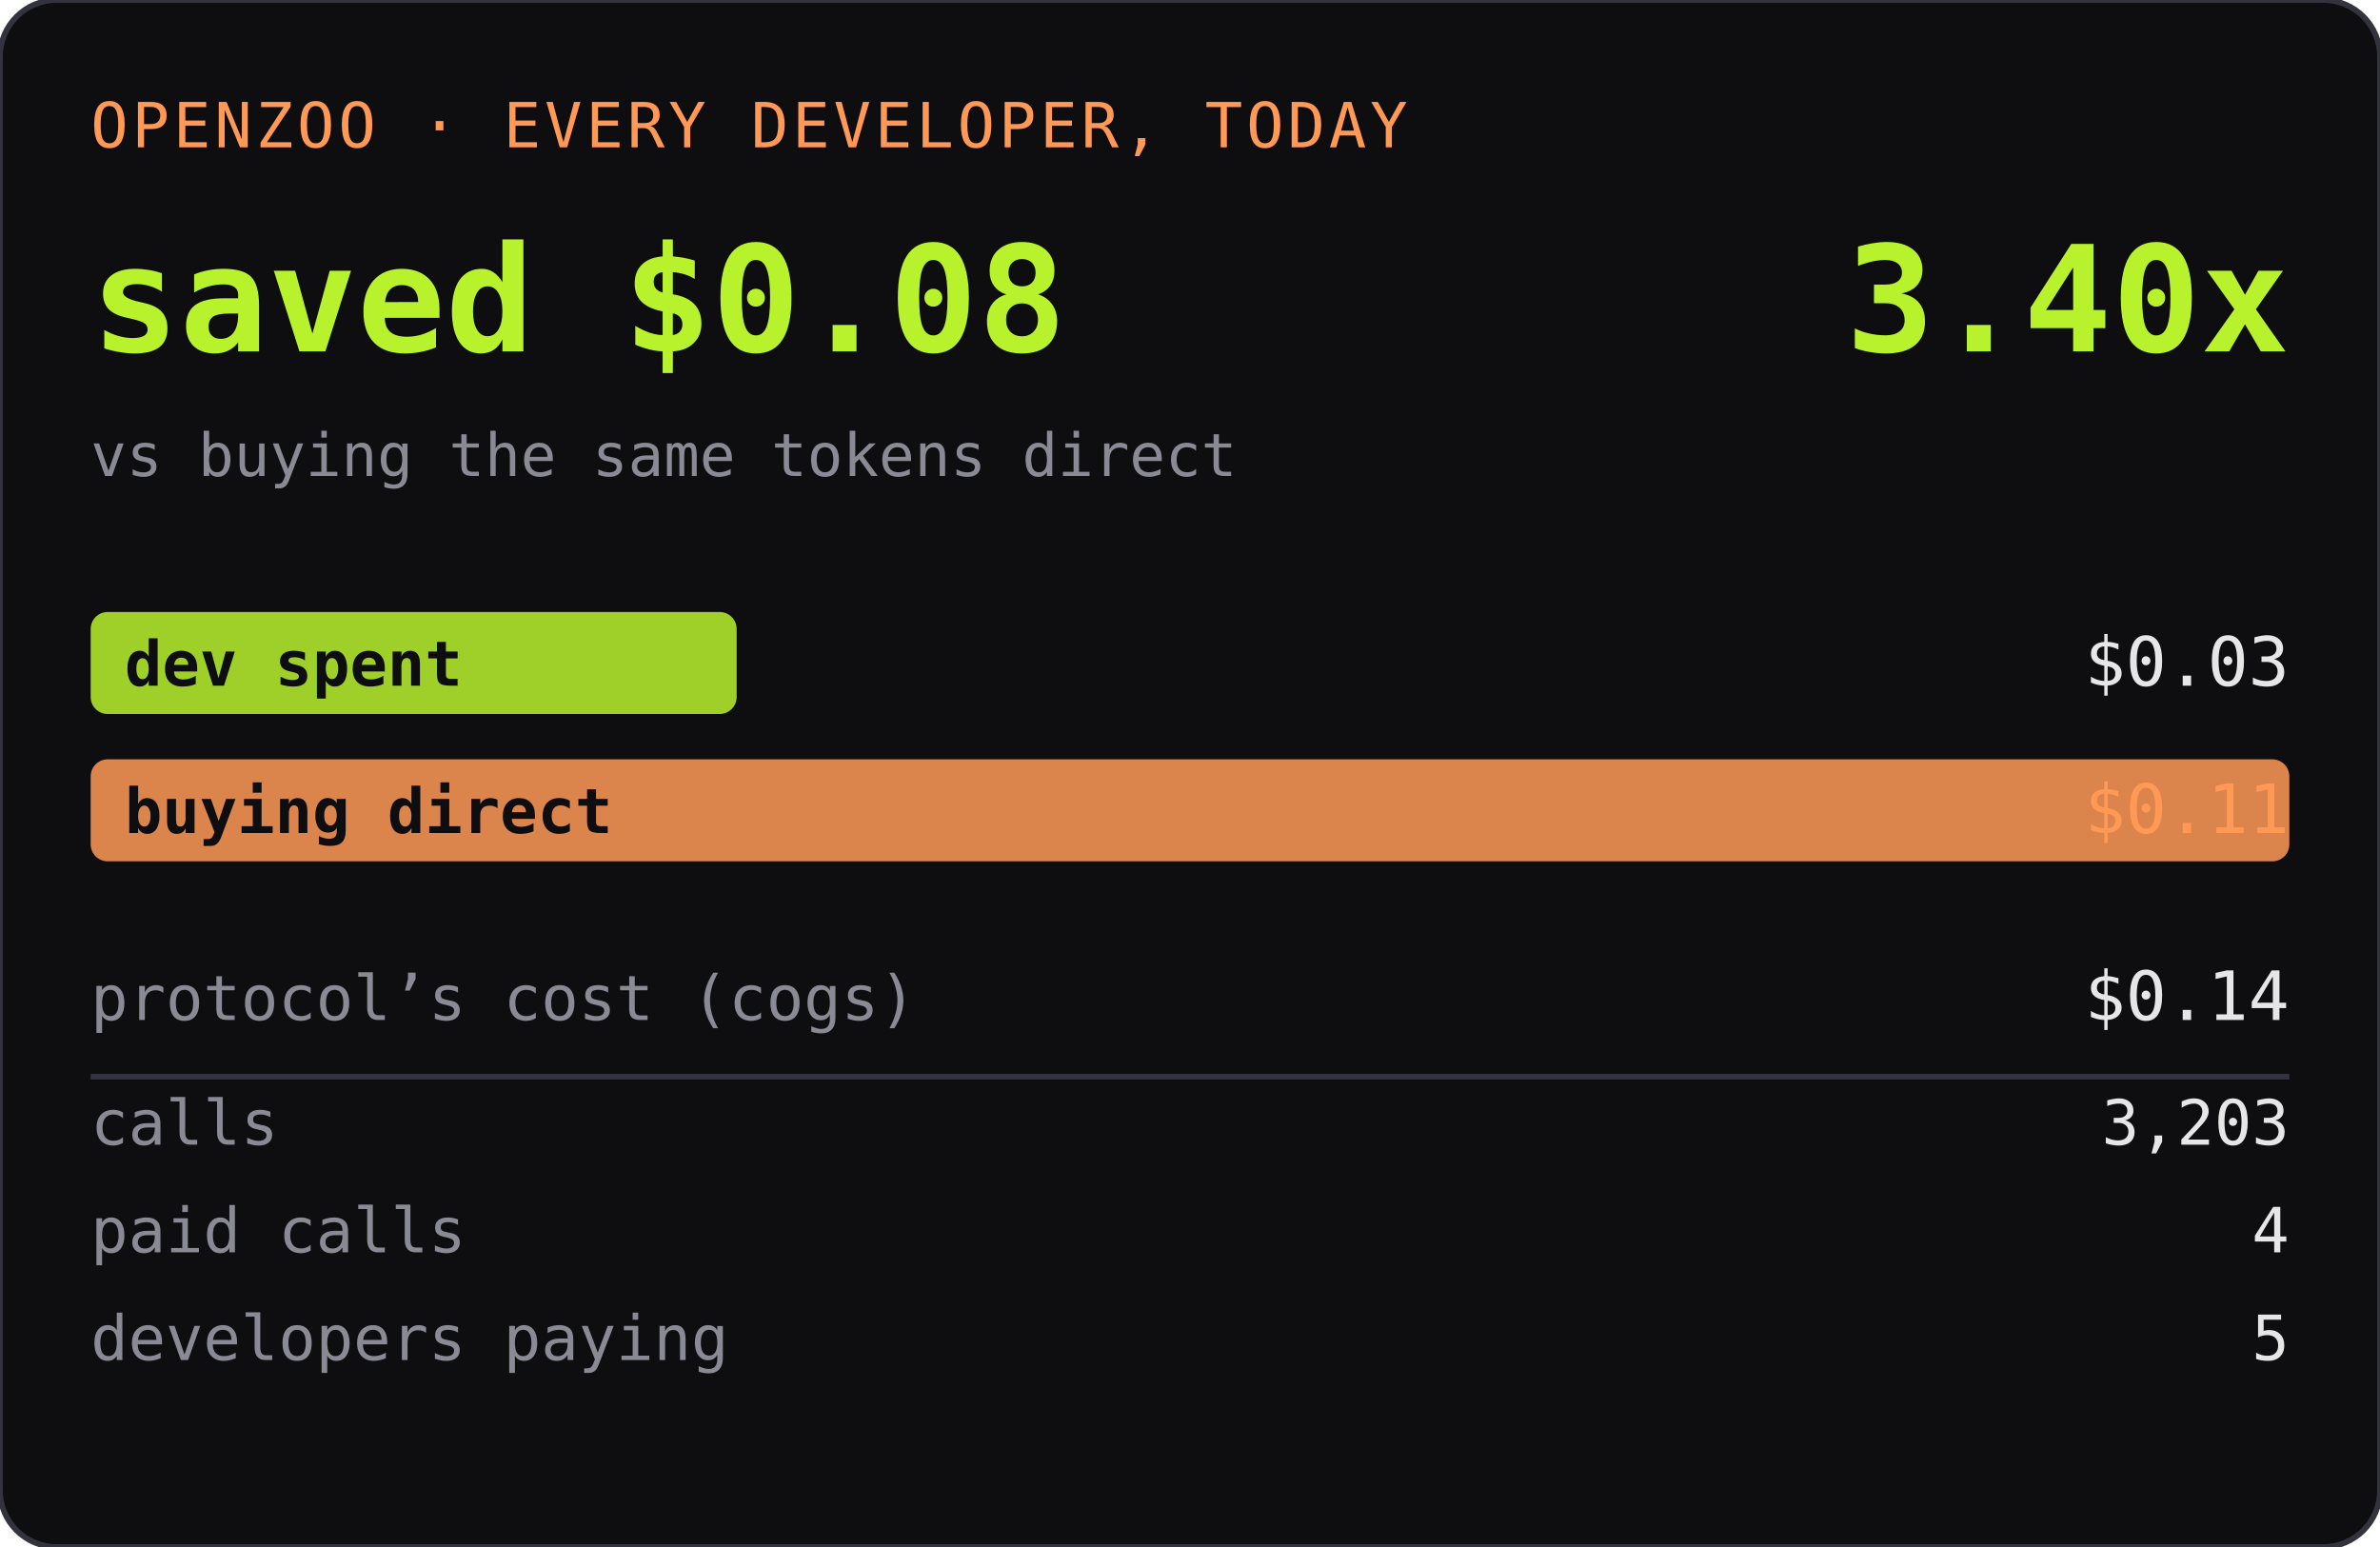
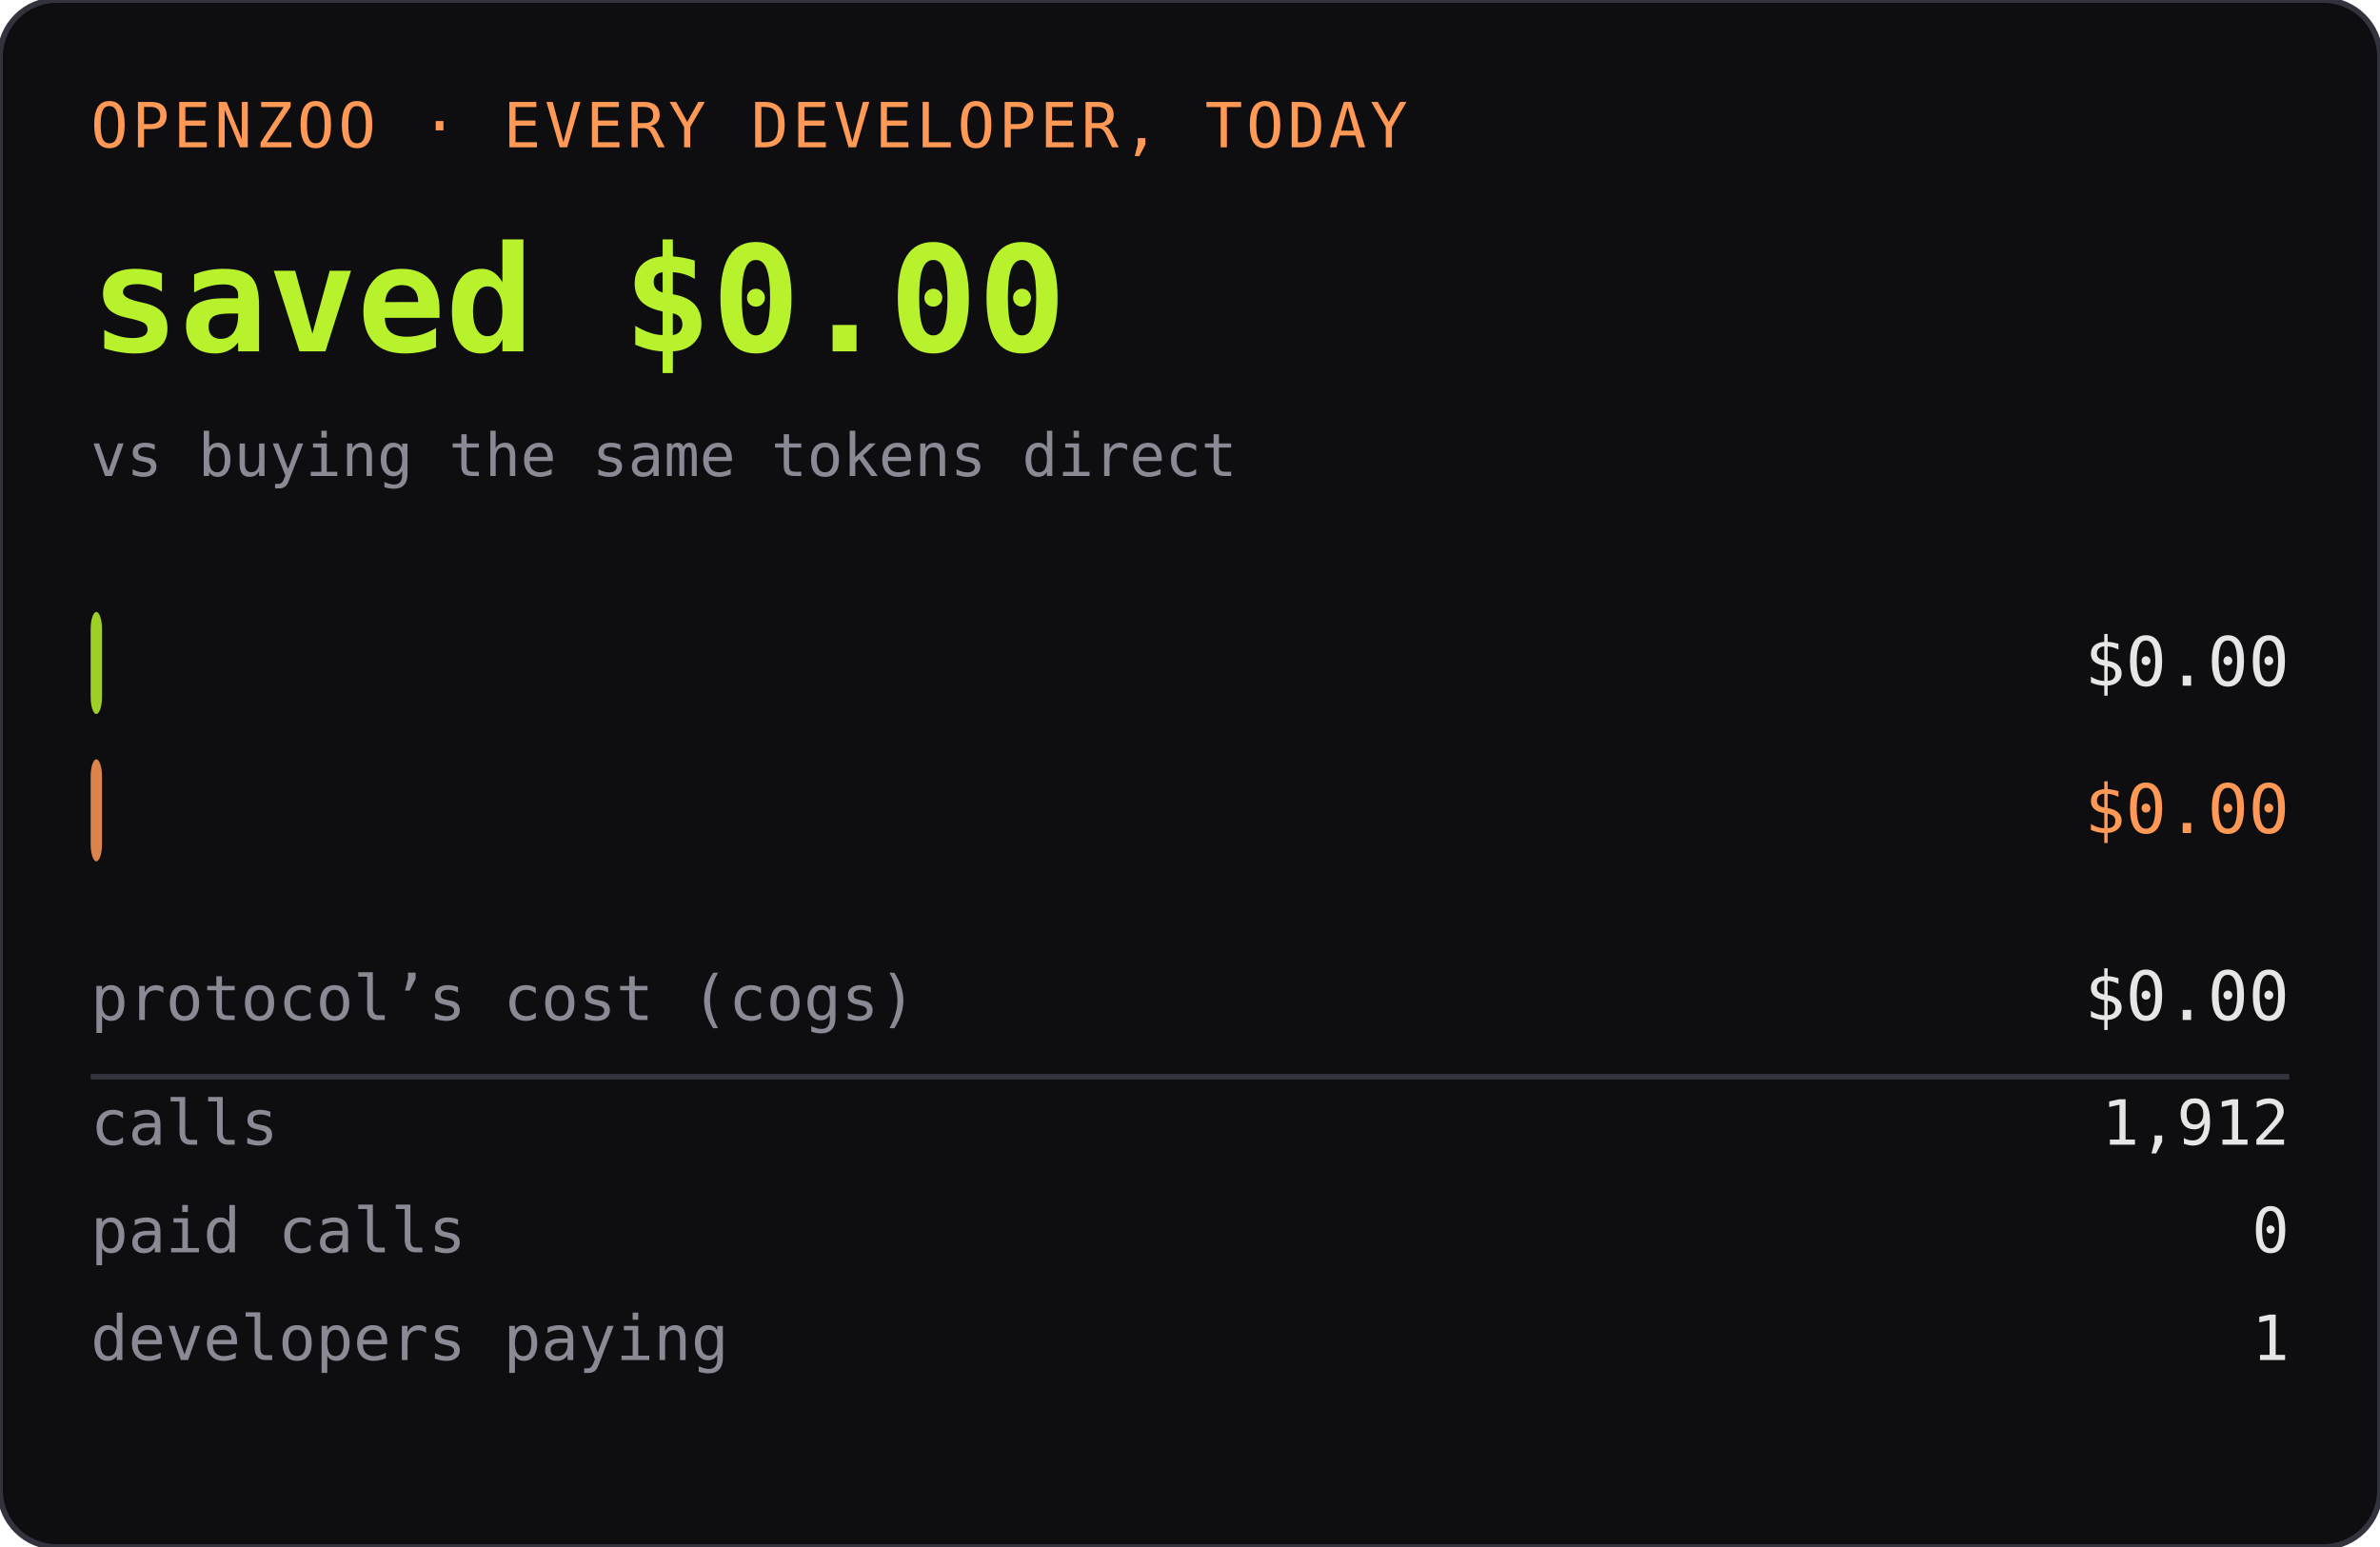
<svg xmlns="http://www.w3.org/2000/svg" width="420" height="273" role="img" aria-label="OPENZOO · EVERY DEVELOPER, TODAY">
  <rect width="420" height="273" rx="10" fill="#0e0e11" />
  <rect width="420" height="273" rx="10" fill="none" stroke="#33333d" />
  <text x="16" y="26" font-family="ui-monospace,SFMono-Regular,Menlo,monospace" font-size="11" fill="#ff9955" letter-spacing="0.06em">OPENZOO · EVERY DEVELOPER, TODAY</text>
-   <text x="16" y="62" font-family="ui-monospace,SFMono-Regular,Menlo,monospace" font-size="26" font-weight="600" fill="#b8f22d">saved $0.08</text>
-   <text x="404" y="62" text-anchor="end" font-family="ui-monospace,SFMono-Regular,Menlo,monospace" font-size="26" font-weight="600" fill="#b8f22d">3.40x</text>
+   <text x="16" y="62" font-family="ui-monospace,SFMono-Regular,Menlo,monospace" font-size="26" font-weight="600" fill="#b8f22d">saved $0.00</text>
+   <text x="404" y="62" text-anchor="end" font-family="ui-monospace,SFMono-Regular,Menlo,monospace" font-size="26" font-weight="600" fill="#b8f22d" />
  <text x="16" y="84" font-family="ui-monospace,SFMono-Regular,Menlo,monospace" font-size="10.5" fill="#8a8a95">vs buying the same tokens direct</text>
-   <rect x="16" y="108" width="114" height="18" rx="3" fill="#b8f22d" opacity="0.85" />
+   <rect x="16" y="108" width="2" height="18" rx="3" fill="#b8f22d" opacity="0.85" />
  <text x="22" y="121" font-family="ui-monospace,SFMono-Regular,Menlo,monospace" font-size="11" fill="#0e0e11" font-weight="600">dev spent</text>
-   <text x="404" y="121" text-anchor="end" font-family="ui-monospace,SFMono-Regular,Menlo,monospace" font-size="12" fill="#e6e6e6">$0.03</text>
-   <rect x="16" y="134" width="388" height="18" rx="3" fill="#ff9955" opacity="0.85" />
+   <text x="404" y="121" text-anchor="end" font-family="ui-monospace,SFMono-Regular,Menlo,monospace" font-size="12" fill="#e6e6e6">$0.00</text>
+   <rect x="16" y="134" width="2" height="18" rx="3" fill="#ff9955" opacity="0.85" />
  <text x="22" y="147" font-family="ui-monospace,SFMono-Regular,Menlo,monospace" font-size="11" fill="#0e0e11" font-weight="600">buying direct</text>
-   <text x="404" y="147" text-anchor="end" font-family="ui-monospace,SFMono-Regular,Menlo,monospace" font-size="12" fill="#ff9955">$0.11</text>
+   <text x="404" y="147" text-anchor="end" font-family="ui-monospace,SFMono-Regular,Menlo,monospace" font-size="12" fill="#ff9955">$0.00</text>
  <text x="16" y="180" font-family="ui-monospace,SFMono-Regular,Menlo,monospace" font-size="11" fill="#8a8a95">protocol’s cost (cogs)</text>
-   <text x="404" y="180" text-anchor="end" font-family="ui-monospace,SFMono-Regular,Menlo,monospace" font-size="12" fill="#e6e6e6">$0.14</text>
+   <text x="404" y="180" text-anchor="end" font-family="ui-monospace,SFMono-Regular,Menlo,monospace" font-size="12" fill="#e6e6e6">$0.00</text>
  <line x1="16" y1="190" x2="404" y2="190" stroke="#33333d" />
  <text x="16" y="202" font-family="ui-monospace,SFMono-Regular,Menlo,monospace" font-size="11" fill="#8a8a95">calls</text>
-   <text x="404" y="202" text-anchor="end" font-family="ui-monospace,SFMono-Regular,Menlo,monospace" font-size="11" fill="#e6e6e6">3,203</text>
+   <text x="404" y="202" text-anchor="end" font-family="ui-monospace,SFMono-Regular,Menlo,monospace" font-size="11" fill="#e6e6e6">1,912</text>
  <text x="16" y="221" font-family="ui-monospace,SFMono-Regular,Menlo,monospace" font-size="11" fill="#8a8a95">paid calls</text>
-   <text x="404" y="221" text-anchor="end" font-family="ui-monospace,SFMono-Regular,Menlo,monospace" font-size="11" fill="#e6e6e6">4</text>
+   <text x="404" y="221" text-anchor="end" font-family="ui-monospace,SFMono-Regular,Menlo,monospace" font-size="11" fill="#e6e6e6">0</text>
  <text x="16" y="240" font-family="ui-monospace,SFMono-Regular,Menlo,monospace" font-size="11" fill="#8a8a95">developers paying</text>
-   <text x="404" y="240" text-anchor="end" font-family="ui-monospace,SFMono-Regular,Menlo,monospace" font-size="11" fill="#e6e6e6">5</text>
+   <text x="404" y="240" text-anchor="end" font-family="ui-monospace,SFMono-Regular,Menlo,monospace" font-size="11" fill="#e6e6e6">1</text>
</svg>
